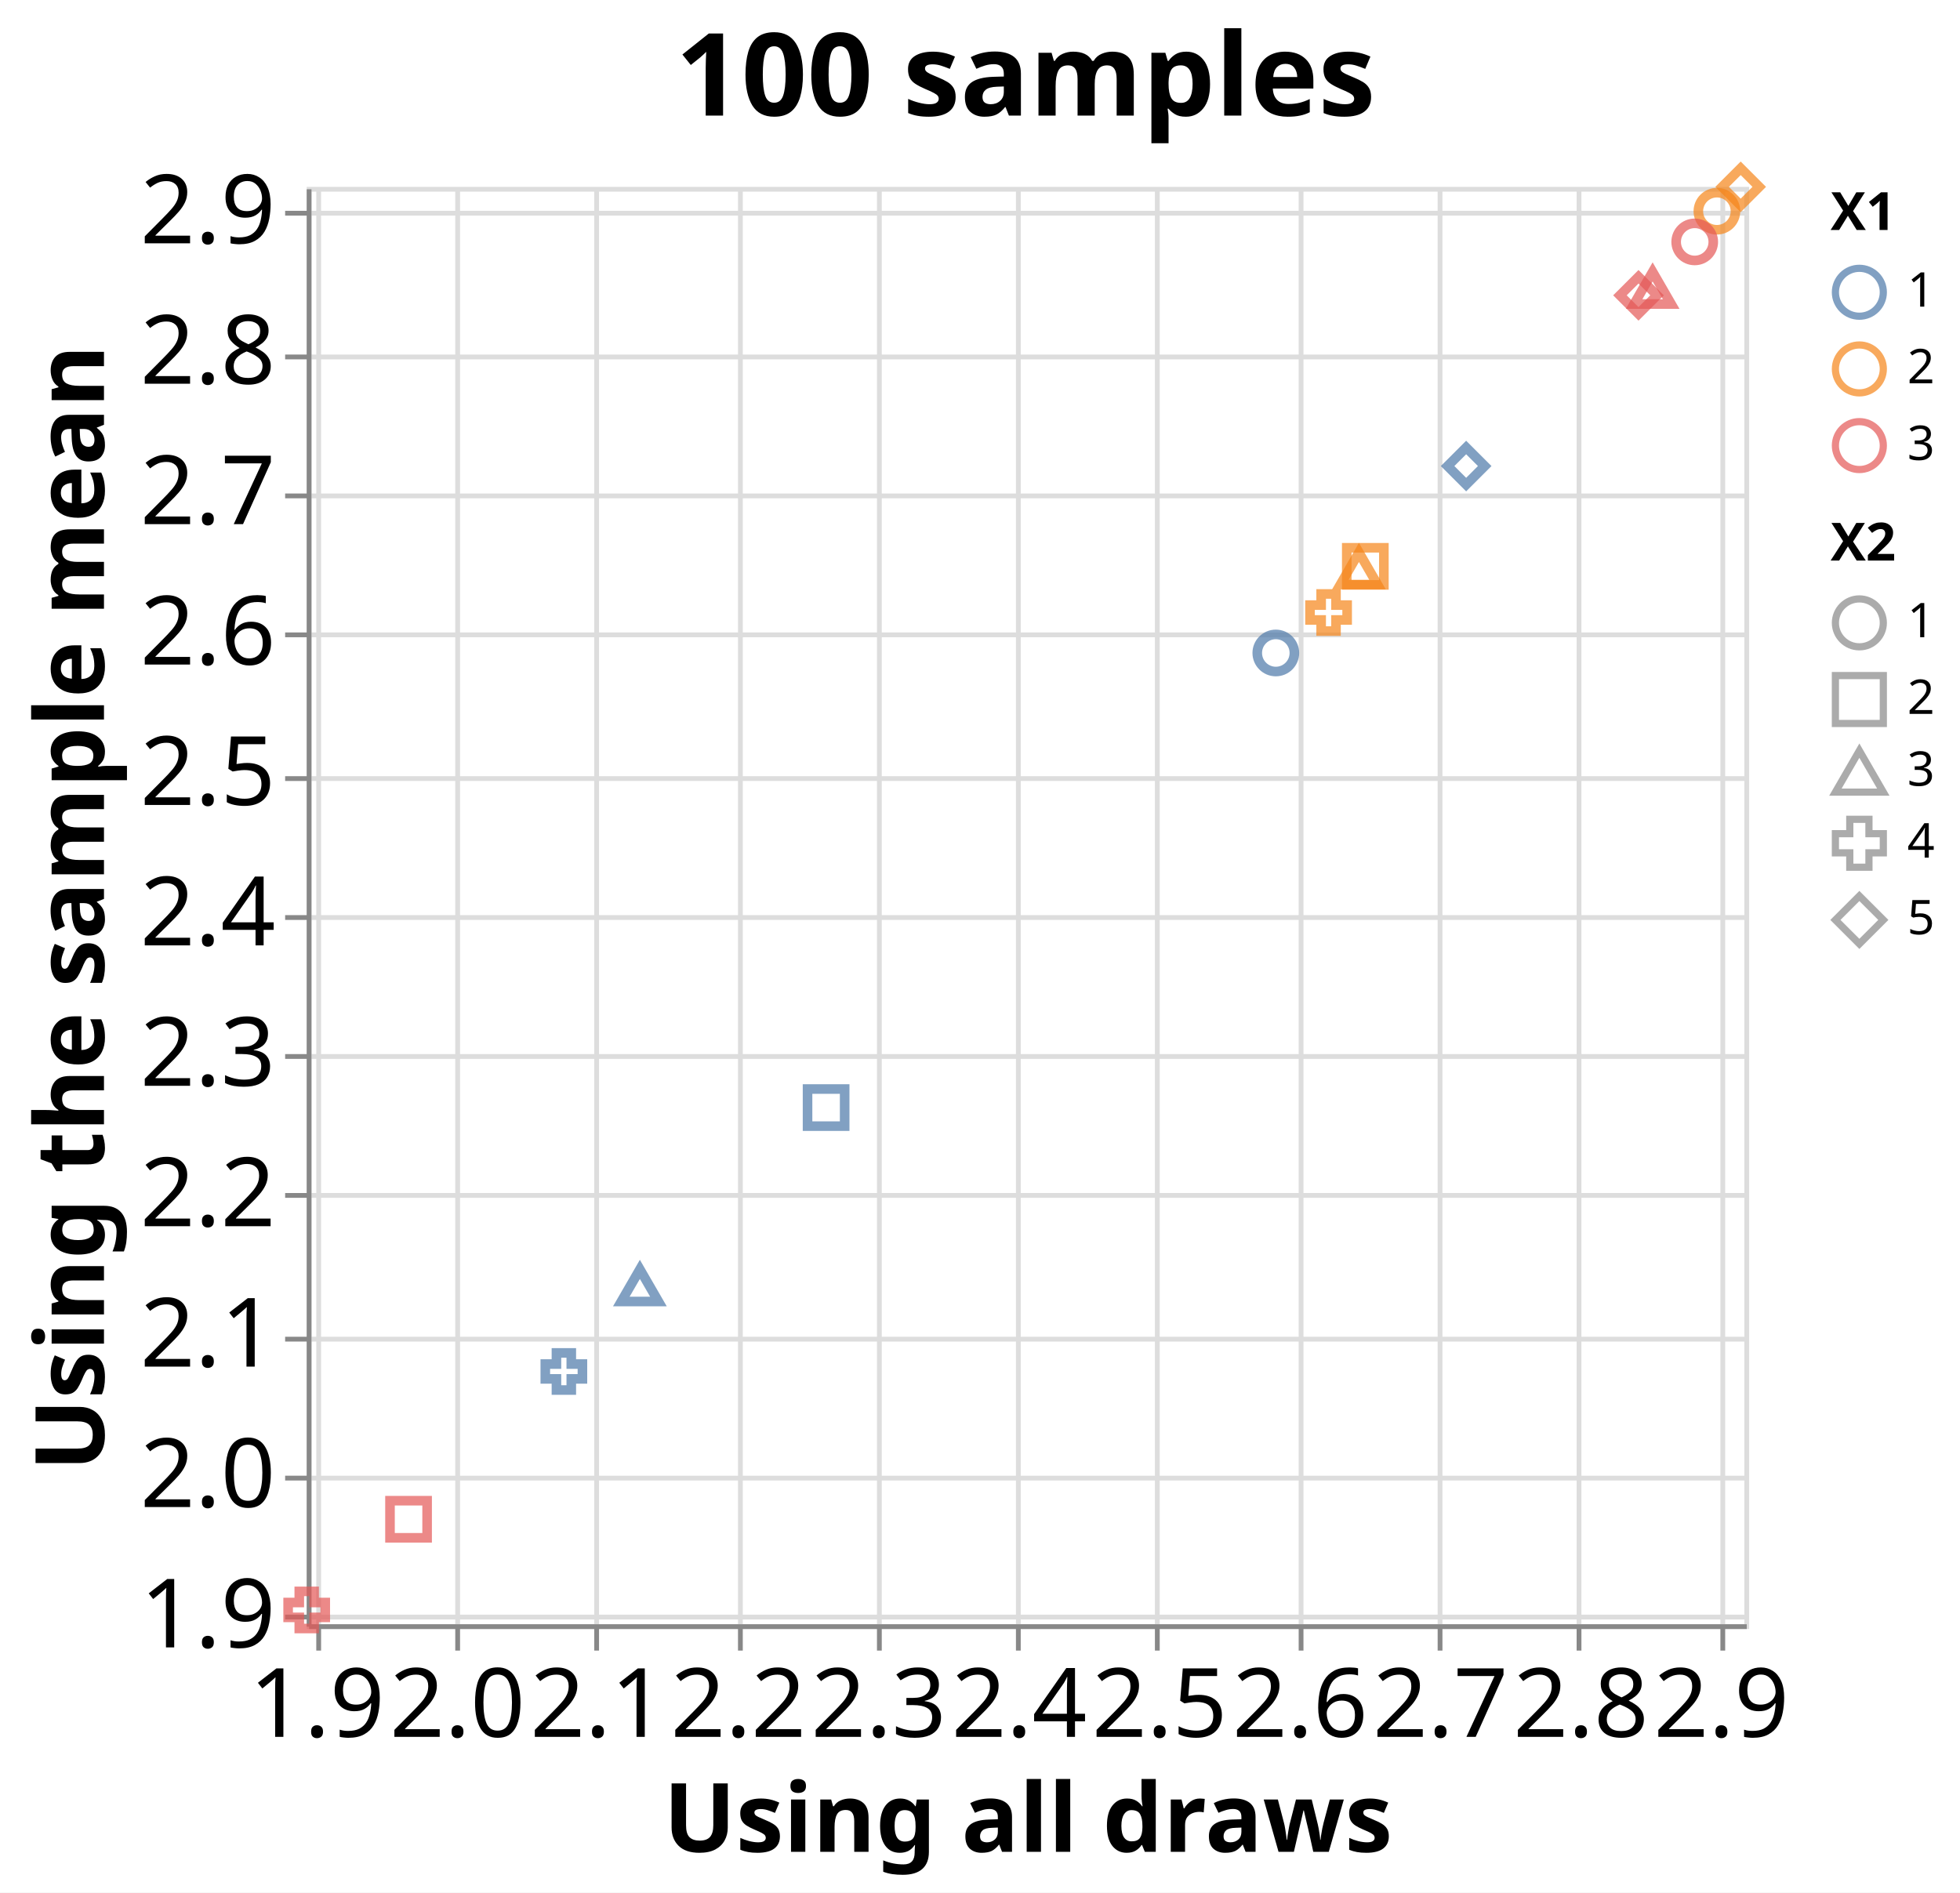
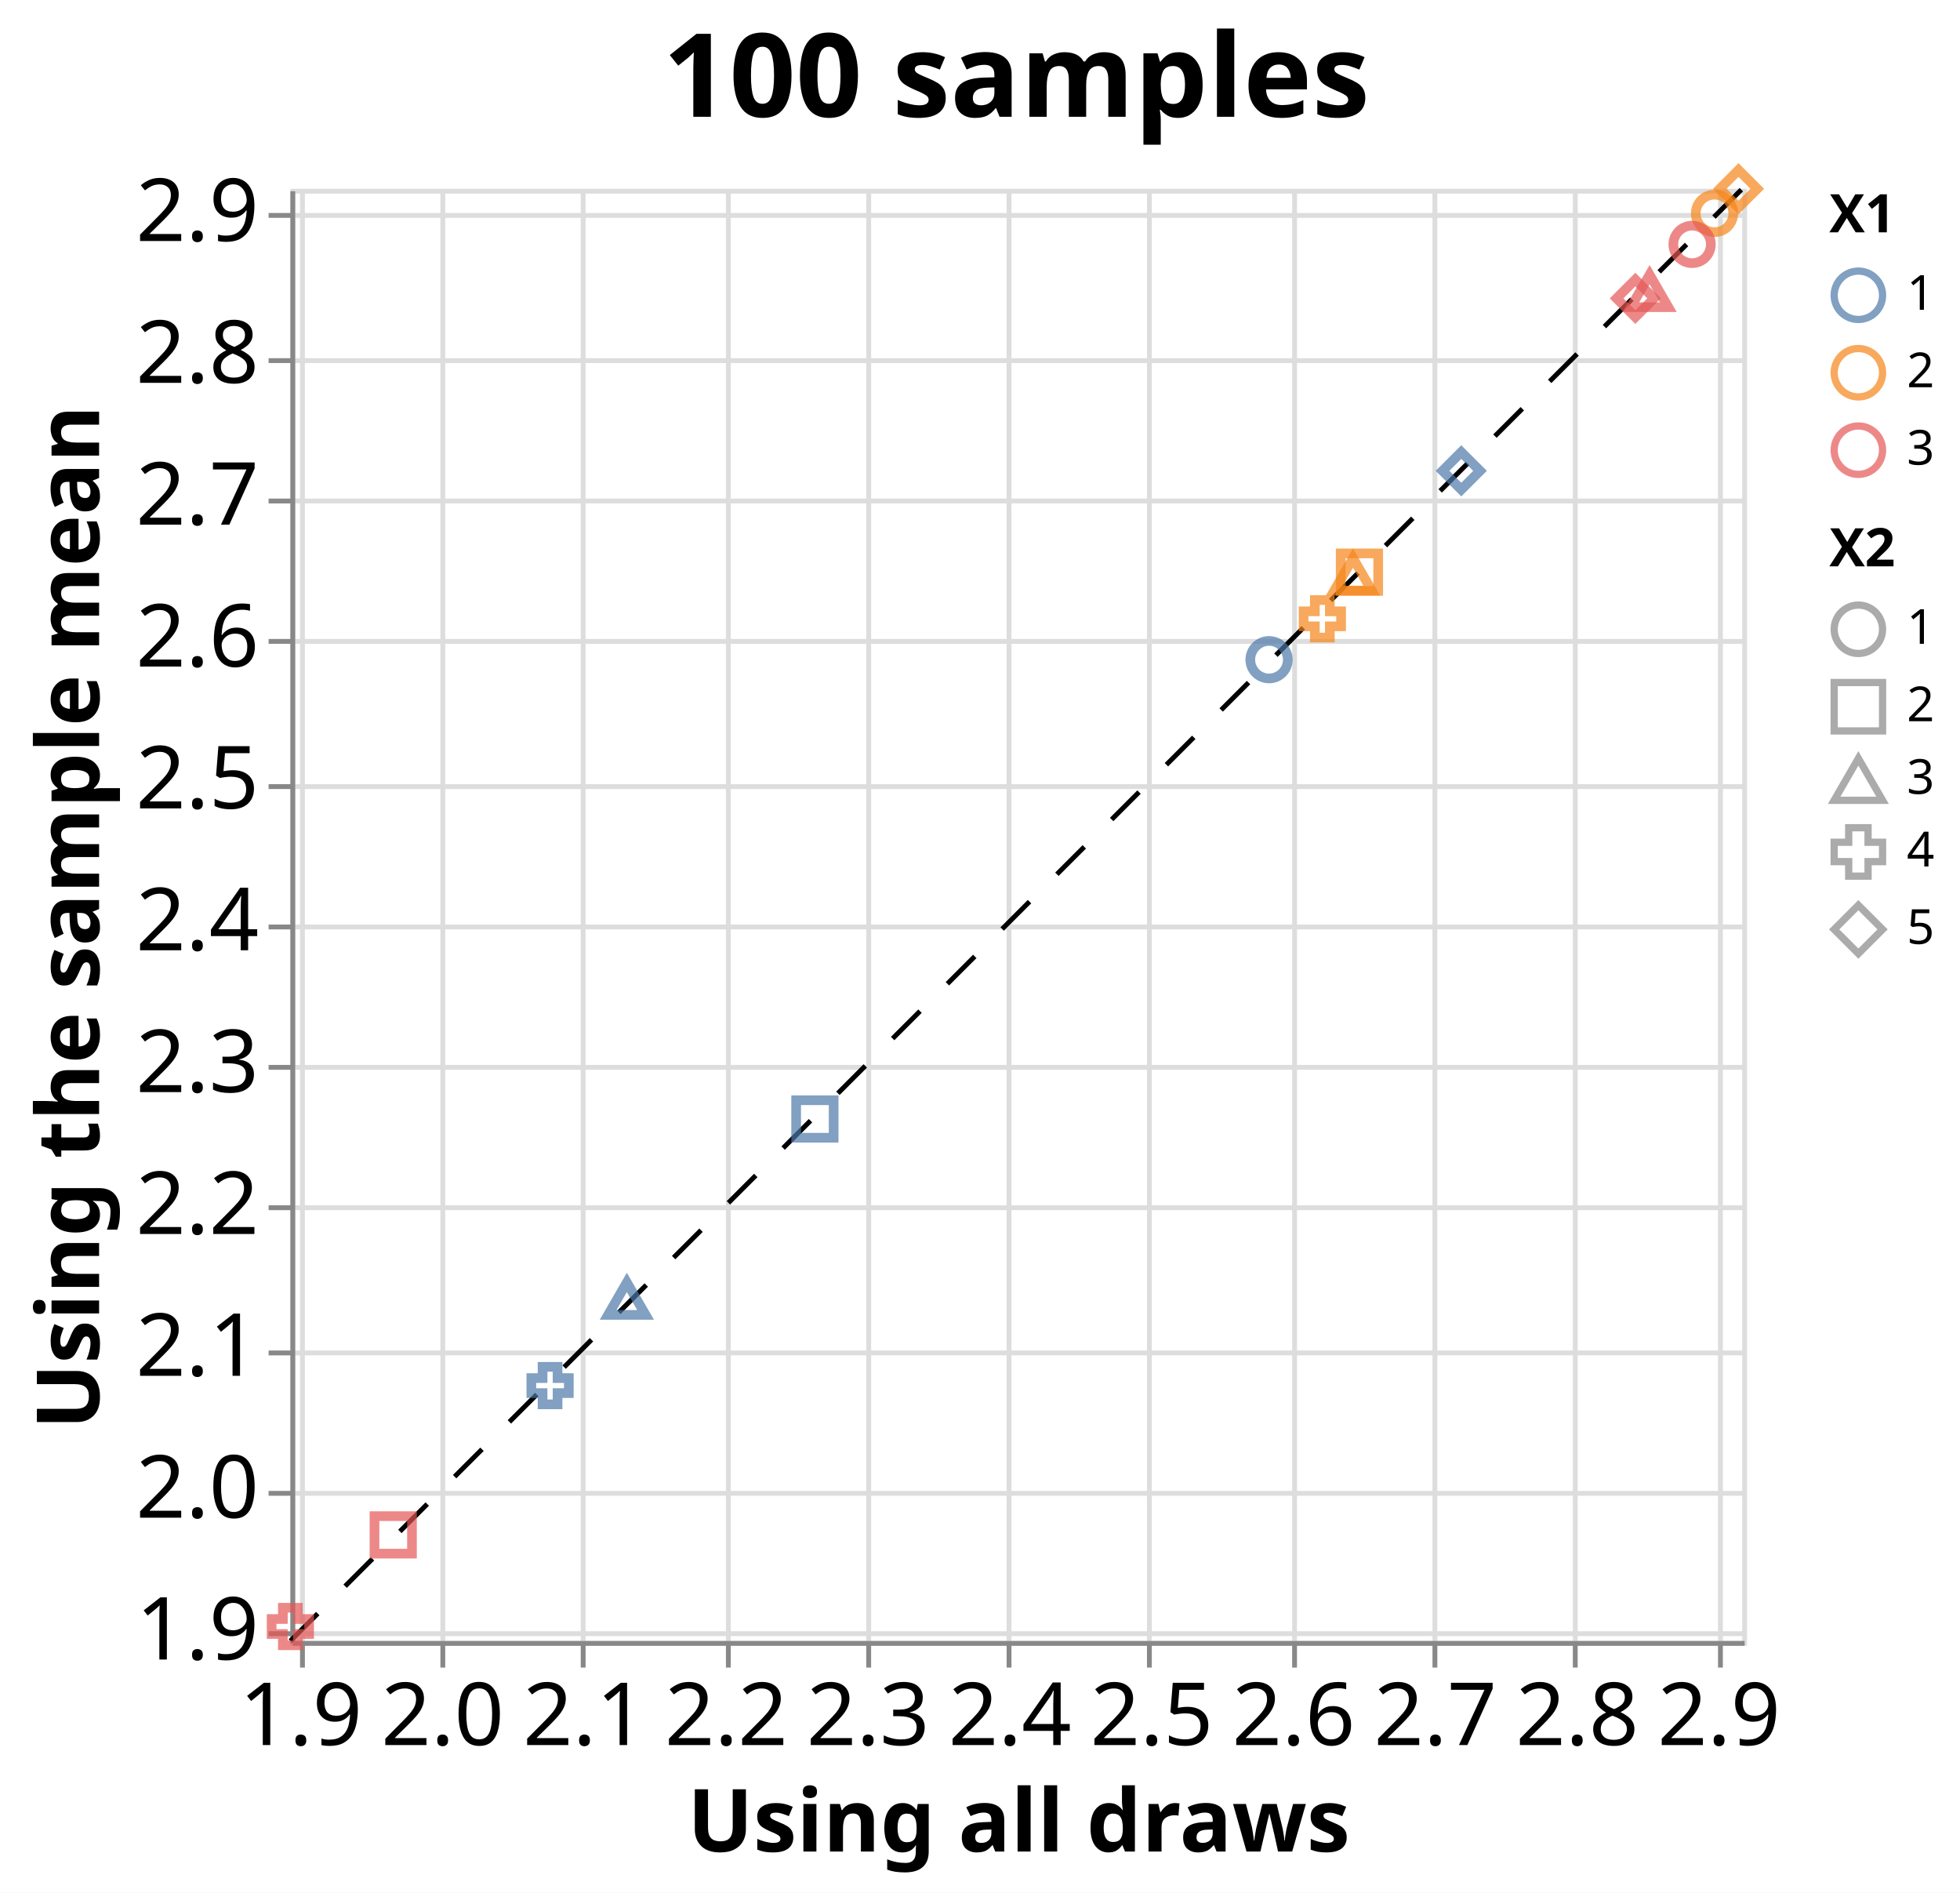
- <svg xmlns="http://www.w3.org/2000/svg" version="1.1" class="marks" width="409" height="395" viewBox="0 0 409 395">
-   <rect width="409" height="395" fill="white" />
-   <g fill="none" stroke-miterlimit="10" transform="translate(64,39)">
+ <svg xmlns="http://www.w3.org/2000/svg" version="1.1" class="marks" width="405" height="391" viewBox="0 0 405 391">
+   <rect width="405" height="391" fill="white" />
+   <g fill="none" stroke-miterlimit="10" transform="translate(60,39)">
    <g class="mark-group role-frame root" role="graphics-object" aria-roledescription="group mark container">
      <g transform="translate(0,0)">
        <path class="background" aria-hidden="true" d="M0.5,0.5h300v300h-300Z" stroke="#ddd" />
        <g>
          <g class="mark-group role-axis" aria-hidden="true">
            <g transform="translate(0.5,300.5)">
              <path class="background" aria-hidden="true" d="M0,0h0v0h0Z" pointer-events="none" />
              <g>
                <g class="mark-rule role-axis-grid" pointer-events="none">
                  <line transform="translate(2,-300)" x2="0" y2="300" stroke="#ddd" stroke-width="1" opacity="1" />
                  <line transform="translate(31,-300)" x2="0" y2="300" stroke="#ddd" stroke-width="1" opacity="1" />
                  <line transform="translate(60,-300)" x2="0" y2="300" stroke="#ddd" stroke-width="1" opacity="1" />
                  <line transform="translate(90,-300)" x2="0" y2="300" stroke="#ddd" stroke-width="1" opacity="1" />
                  <line transform="translate(119,-300)" x2="0" y2="300" stroke="#ddd" stroke-width="1" opacity="1" />
                  <line transform="translate(148,-300)" x2="0" y2="300" stroke="#ddd" stroke-width="1" opacity="1" />
                  <line transform="translate(177,-300)" x2="0" y2="300" stroke="#ddd" stroke-width="1" opacity="1" />
                  <line transform="translate(207,-300)" x2="0" y2="300" stroke="#ddd" stroke-width="1" opacity="1" />
                  <line transform="translate(236,-300)" x2="0" y2="300" stroke="#ddd" stroke-width="1" opacity="1" />
                  <line transform="translate(265,-300)" x2="0" y2="300" stroke="#ddd" stroke-width="1" opacity="1" />
                  <line transform="translate(295,-300)" x2="0" y2="300" stroke="#ddd" stroke-width="1" opacity="1" />
                </g>
              </g>
              <path class="foreground" aria-hidden="true" d="" pointer-events="none" display="none" />
            </g>
          </g>
          <g class="mark-group role-axis" aria-hidden="true">
            <g transform="translate(0.5,0.5)">
              <path class="background" aria-hidden="true" d="M0,0h0v0h0Z" pointer-events="none" />
              <g>
                <g class="mark-rule role-axis-grid" pointer-events="none">
                  <line transform="translate(0,298)" x2="300" y2="0" stroke="#ddd" stroke-width="1" opacity="1" />
                  <line transform="translate(0,269)" x2="300" y2="0" stroke="#ddd" stroke-width="1" opacity="1" />
                  <line transform="translate(0,240)" x2="300" y2="0" stroke="#ddd" stroke-width="1" opacity="1" />
                  <line transform="translate(0,210)" x2="300" y2="0" stroke="#ddd" stroke-width="1" opacity="1" />
                  <line transform="translate(0,181)" x2="300" y2="0" stroke="#ddd" stroke-width="1" opacity="1" />
                  <line transform="translate(0,152)" x2="300" y2="0" stroke="#ddd" stroke-width="1" opacity="1" />
                  <line transform="translate(0,123)" x2="300" y2="0" stroke="#ddd" stroke-width="1" opacity="1" />
                  <line transform="translate(0,93)" x2="300" y2="0" stroke="#ddd" stroke-width="1" opacity="1" />
                  <line transform="translate(0,64)" x2="300" y2="0" stroke="#ddd" stroke-width="1" opacity="1" />
                  <line transform="translate(0,35)" x2="300" y2="0" stroke="#ddd" stroke-width="1" opacity="1" />
                  <line transform="translate(0,5)" x2="300" y2="0" stroke="#ddd" stroke-width="1" opacity="1" />
                </g>
              </g>
              <path class="foreground" aria-hidden="true" d="" pointer-events="none" display="none" />
            </g>
          </g>
          <g class="mark-group role-axis" role="graphics-symbol" aria-roledescription="axis" aria-label="X-axis titled 'Using all draws' for a linear scale with values from 1.9 to 2.9">
            <g transform="translate(0.5,300.5)">
              <path class="background" aria-hidden="true" d="M0,0h0v0h0Z" pointer-events="none" />
              <g>
                <g class="mark-rule role-axis-tick" pointer-events="none">
                  <line transform="translate(2,0)" x2="0" y2="5" stroke="#888" stroke-width="1" opacity="1" />
                  <line transform="translate(31,0)" x2="0" y2="5" stroke="#888" stroke-width="1" opacity="1" />
                  <line transform="translate(60,0)" x2="0" y2="5" stroke="#888" stroke-width="1" opacity="1" />
                  <line transform="translate(90,0)" x2="0" y2="5" stroke="#888" stroke-width="1" opacity="1" />
                  <line transform="translate(119,0)" x2="0" y2="5" stroke="#888" stroke-width="1" opacity="1" />
                  <line transform="translate(148,0)" x2="0" y2="5" stroke="#888" stroke-width="1" opacity="1" />
                  <line transform="translate(177,0)" x2="0" y2="5" stroke="#888" stroke-width="1" opacity="1" />
                  <line transform="translate(207,0)" x2="0" y2="5" stroke="#888" stroke-width="1" opacity="1" />
                  <line transform="translate(236,0)" x2="0" y2="5" stroke="#888" stroke-width="1" opacity="1" />
                  <line transform="translate(265,0)" x2="0" y2="5" stroke="#888" stroke-width="1" opacity="1" />
                  <line transform="translate(295,0)" x2="0" y2="5" stroke="#888" stroke-width="1" opacity="1" />
                </g>
                <g class="mark-text role-axis-label" pointer-events="none">
-                   <text text-anchor="middle" transform="translate(1.662318,23)" font-family="sans-serif" font-size="20px" fill="#000" opacity="1">1.9</text>
-                   <text text-anchor="middle" transform="translate(30.96782,23)" font-family="sans-serif" font-size="20px" fill="#000" opacity="1">2.0</text>
-                   <text text-anchor="middle" transform="translate(60.27332,23)" font-family="sans-serif" font-size="20px" fill="#000" opacity="1">2.1</text>
-                   <text text-anchor="middle" transform="translate(89.57883,23)" font-family="sans-serif" font-size="20px" fill="#000" opacity="1">2.2</text>
-                   <text text-anchor="middle" transform="translate(118.8843,23)" font-family="sans-serif" font-size="20px" fill="#000" opacity="1">2.3</text>
-                   <text text-anchor="middle" transform="translate(148.1898,23)" font-family="sans-serif" font-size="20px" fill="#000" opacity="1">2.4</text>
-                   <text text-anchor="middle" transform="translate(177.4953,23)" font-family="sans-serif" font-size="20px" fill="#000" opacity="1">2.5</text>
-                   <text text-anchor="middle" transform="translate(206.8008,23)" font-family="sans-serif" font-size="20px" fill="#000" opacity="1">2.6</text>
-                   <text text-anchor="middle" transform="translate(236.1063,23)" font-family="sans-serif" font-size="20px" fill="#000" opacity="1">2.7</text>
-                   <text text-anchor="middle" transform="translate(265.4118,23)" font-family="sans-serif" font-size="20px" fill="#000" opacity="1">2.8</text>
-                   <text text-anchor="middle" transform="translate(294.7173,23)" font-family="sans-serif" font-size="20px" fill="#000" opacity="1">2.9</text>
+                   <text text-anchor="middle" transform="translate(1.662318,21)" font-family="sans-serif" font-size="18px" fill="#000" opacity="1">1.9</text>
+                   <text text-anchor="middle" transform="translate(30.96782,21)" font-family="sans-serif" font-size="18px" fill="#000" opacity="1">2.0</text>
+                   <text text-anchor="middle" transform="translate(60.27332,21)" font-family="sans-serif" font-size="18px" fill="#000" opacity="1">2.1</text>
+                   <text text-anchor="middle" transform="translate(89.57883,21)" font-family="sans-serif" font-size="18px" fill="#000" opacity="1">2.2</text>
+                   <text text-anchor="middle" transform="translate(118.8843,21)" font-family="sans-serif" font-size="18px" fill="#000" opacity="1">2.3</text>
+                   <text text-anchor="middle" transform="translate(148.1898,21)" font-family="sans-serif" font-size="18px" fill="#000" opacity="1">2.4</text>
+                   <text text-anchor="middle" transform="translate(177.4953,21)" font-family="sans-serif" font-size="18px" fill="#000" opacity="1">2.5</text>
+                   <text text-anchor="middle" transform="translate(206.8008,21)" font-family="sans-serif" font-size="18px" fill="#000" opacity="1">2.6</text>
+                   <text text-anchor="middle" transform="translate(236.1063,21)" font-family="sans-serif" font-size="18px" fill="#000" opacity="1">2.7</text>
+                   <text text-anchor="middle" transform="translate(265.4118,21)" font-family="sans-serif" font-size="18px" fill="#000" opacity="1">2.8</text>
+                   <text text-anchor="middle" transform="translate(294.7173,21)" font-family="sans-serif" font-size="18px" fill="#000" opacity="1">2.9</text>
                </g>
                <g class="mark-rule role-axis-domain" pointer-events="none">
                  <line transform="translate(0,0)" x2="300" y2="0" stroke="#888" stroke-width="1" opacity="1" />
                </g>
                <g class="mark-text role-axis-title" pointer-events="none">
-                   <text text-anchor="middle" transform="translate(150,47)" font-family="sans-serif" font-size="20px" font-weight="bold" fill="#000" opacity="1">Using all draws</text>
+                   <text text-anchor="middle" transform="translate(150,43)" font-family="sans-serif" font-size="18px" font-weight="bold" fill="#000" opacity="1">Using all draws</text>
                </g>
              </g>
              <path class="foreground" aria-hidden="true" d="" pointer-events="none" display="none" />
            </g>
          </g>
          <g class="mark-group role-axis" role="graphics-symbol" aria-roledescription="axis" aria-label="Y-axis titled 'Using the sample mean' for a linear scale with values from 1.9 to 2.9">
            <g transform="translate(0.5,0.5)">
              <path class="background" aria-hidden="true" d="M0,0h0v0h0Z" pointer-events="none" />
              <g>
                <g class="mark-rule role-axis-tick" pointer-events="none">
                  <line transform="translate(0,298)" x2="-5" y2="0" stroke="#888" stroke-width="1" opacity="1" />
                  <line transform="translate(0,269)" x2="-5" y2="0" stroke="#888" stroke-width="1" opacity="1" />
                  <line transform="translate(0,240)" x2="-5" y2="0" stroke="#888" stroke-width="1" opacity="1" />
                  <line transform="translate(0,210)" x2="-5" y2="0" stroke="#888" stroke-width="1" opacity="1" />
                  <line transform="translate(0,181)" x2="-5" y2="0" stroke="#888" stroke-width="1" opacity="1" />
                  <line transform="translate(0,152)" x2="-5" y2="0" stroke="#888" stroke-width="1" opacity="1" />
                  <line transform="translate(0,123)" x2="-5" y2="0" stroke="#888" stroke-width="1" opacity="1" />
                  <line transform="translate(0,93)" x2="-5" y2="0" stroke="#888" stroke-width="1" opacity="1" />
                  <line transform="translate(0,64)" x2="-5" y2="0" stroke="#888" stroke-width="1" opacity="1" />
                  <line transform="translate(0,35)" x2="-5" y2="0" stroke="#888" stroke-width="1" opacity="1" />
                  <line transform="translate(0,5)" x2="-5" y2="0" stroke="#888" stroke-width="1" opacity="1" />
                </g>
                <g class="mark-text role-axis-label" pointer-events="none">
-                   <text text-anchor="end" transform="translate(-7,304.3377)" font-family="sans-serif" font-size="20px" fill="#000" opacity="1">1.9</text>
-                   <text text-anchor="end" transform="translate(-7,275.0322)" font-family="sans-serif" font-size="20px" fill="#000" opacity="1">2.0</text>
-                   <text text-anchor="end" transform="translate(-7,245.7267)" font-family="sans-serif" font-size="20px" fill="#000" opacity="1">2.1</text>
-                   <text text-anchor="end" transform="translate(-7,216.4212)" font-family="sans-serif" font-size="20px" fill="#000" opacity="1">2.2</text>
-                   <text text-anchor="end" transform="translate(-7,187.1157)" font-family="sans-serif" font-size="20px" fill="#000" opacity="1">2.3</text>
-                   <text text-anchor="end" transform="translate(-7,157.8102)" font-family="sans-serif" font-size="20px" fill="#000" opacity="1">2.4</text>
-                   <text text-anchor="end" transform="translate(-7,128.5047)" font-family="sans-serif" font-size="20px" fill="#000" opacity="1">2.5</text>
-                   <text text-anchor="end" transform="translate(-7,99.19916)" font-family="sans-serif" font-size="20px" fill="#000" opacity="1">2.6</text>
-                   <text text-anchor="end" transform="translate(-7,69.89366)" font-family="sans-serif" font-size="20px" fill="#000" opacity="1">2.7</text>
-                   <text text-anchor="end" transform="translate(-7,40.58816)" font-family="sans-serif" font-size="20px" fill="#000" opacity="1">2.8</text>
-                   <text text-anchor="end" transform="translate(-7,11.28266)" font-family="sans-serif" font-size="20px" fill="#000" opacity="1">2.9</text>
+                   <text text-anchor="end" transform="translate(-7,303.3377)" font-family="sans-serif" font-size="18px" fill="#000" opacity="1">1.9</text>
+                   <text text-anchor="end" transform="translate(-7,274.0322)" font-family="sans-serif" font-size="18px" fill="#000" opacity="1">2.0</text>
+                   <text text-anchor="end" transform="translate(-7,244.7267)" font-family="sans-serif" font-size="18px" fill="#000" opacity="1">2.1</text>
+                   <text text-anchor="end" transform="translate(-7,215.4212)" font-family="sans-serif" font-size="18px" fill="#000" opacity="1">2.2</text>
+                   <text text-anchor="end" transform="translate(-7,186.1157)" font-family="sans-serif" font-size="18px" fill="#000" opacity="1">2.3</text>
+                   <text text-anchor="end" transform="translate(-7,156.8102)" font-family="sans-serif" font-size="18px" fill="#000" opacity="1">2.4</text>
+                   <text text-anchor="end" transform="translate(-7,127.5047)" font-family="sans-serif" font-size="18px" fill="#000" opacity="1">2.5</text>
+                   <text text-anchor="end" transform="translate(-7,98.19916)" font-family="sans-serif" font-size="18px" fill="#000" opacity="1">2.6</text>
+                   <text text-anchor="end" transform="translate(-7,68.89366)" font-family="sans-serif" font-size="18px" fill="#000" opacity="1">2.7</text>
+                   <text text-anchor="end" transform="translate(-7,39.58816)" font-family="sans-serif" font-size="18px" fill="#000" opacity="1">2.8</text>
+                   <text text-anchor="end" transform="translate(-7,10.28266)" font-family="sans-serif" font-size="18px" fill="#000" opacity="1">2.9</text>
                </g>
                <g class="mark-rule role-axis-domain" pointer-events="none">
                  <line transform="translate(0,300)" x2="0" y2="-300" stroke="#888" stroke-width="1" opacity="1" />
                </g>
                <g class="mark-text role-axis-title" pointer-events="none">
-                   <text text-anchor="middle" transform="translate(-38.80273,150) rotate(-90) translate(0,-4)" font-family="sans-serif" font-size="20px" font-weight="bold" fill="#000" opacity="1">Using the sample mean</text>
-                 </g>
-               </g>
-               <path class="foreground" aria-hidden="true" d="" pointer-events="none" display="none" />
-             </g>
-           </g>
-           <g class="mark-symbol role-mark marks" role="graphics-object" aria-roledescription="symbol mark container">
+                   <text text-anchor="middle" transform="translate(-36.02246,150) rotate(-90) translate(0,-4)" font-family="sans-serif" font-size="18px" font-weight="bold" fill="#000" opacity="1">Using the sample mean</text>
+                 </g>
+               </g>
+               <path class="foreground" aria-hidden="true" d="" pointer-events="none" display="none" />
+             </g>
+           </g>
+           <g class="mark-rule role-mark layer_0_marks" role="graphics-symbol" aria-roledescription="rule mark container">
+             <line transform="translate(0,300)" x2="300" y2="-300" stroke="black" stroke-dasharray="8,8" />
+           </g>
+           <g class="mark-symbol role-mark layer_1_marks" role="graphics-object" aria-roledescription="symbol mark container">
            <path aria-label="all_draws: 2.58440104294; mean: 2.58606269902; X1: 1; X2: 1" role="graphics-symbol" aria-roledescription="point" transform="translate(202.2295,97.28356)" d="M3.873,0A3.873,3.873,0,1,1,-3.873,0A3.873,3.873,0,1,1,3.873,0" stroke="#4c78a8" stroke-width="2" opacity="0.7" />
            <path aria-label="all_draws: 2.89848559601; mean: 2.90067820884; X1: 2; X2: 1" role="graphics-symbol" aria-roledescription="point" transform="translate(294.2735,5.083903)" d="M3.873,0A3.873,3.873,0,1,1,-3.873,0A3.873,3.873,0,1,1,3.873,0" stroke="#f58518" stroke-width="2" opacity="0.7" />
            <path aria-label="all_draws: 2.88268407006; mean: 2.87882991086; X1: 3; X2: 1" role="graphics-symbol" aria-roledescription="point" transform="translate(289.6428,11.48666)" d="M3.873,0A3.873,3.873,0,1,1,-3.873,0A3.873,3.873,0,1,1,3.873,0" stroke="#e45756" stroke-width="2" opacity="0.7" />
            <path aria-label="all_draws: 2.26417479913; mean: 2.26229052821; X1: 1; X2: 2" role="graphics-symbol" aria-roledescription="point" transform="translate(108.3856,192.1666)" d="M-3.873,-3.873h7.746v7.746h-7.746Z" stroke="#4c78a8" stroke-width="2" opacity="0.7" />
            <path aria-label="all_draws: 2.64813040994; mean: 2.64777190906; X1: 2; X2: 2" role="graphics-symbol" aria-roledescription="point" transform="translate(220.9057,79.19937)" d="M-3.873,-3.873h7.746v7.746h-7.746Z" stroke="#f58518" stroke-width="2" opacity="0.7" />
            <path aria-label="all_draws: 1.96685590206; mean: 1.96909855244; X1: 3; X2: 2" role="graphics-symbol" aria-roledescription="point" transform="translate(21.25478,278.088)" d="M-3.873,-3.873h7.746v7.746h-7.746Z" stroke="#e45756" stroke-width="2" opacity="0.7" />
            <path aria-label="all_draws: 2.13157050123; mean: 2.13562791518; X1: 1; X2: 3" role="graphics-symbol" aria-roledescription="point" transform="translate(69.52522,229.2857)" d="M0,-3.354L-3.873,3.354L3.873,3.354Z" stroke="#4c78a8" stroke-width="2" opacity="0.7" />
            <path aria-label="all_draws: 2.64358867256; mean: 2.64623146421; X1: 2; X2: 3" role="graphics-symbol" aria-roledescription="point" transform="translate(219.5747,79.6508)" d="M0,-3.354L-3.873,3.354L3.873,3.354Z" stroke="#f58518" stroke-width="2" opacity="0.7" />
            <path aria-label="all_draws: 2.8527151824; mean: 2.84601498211; X1: 3; X2: 3" role="graphics-symbol" aria-roledescription="point" transform="translate(280.8603,21.10324)" d="M0,-3.354L-3.873,3.354L3.873,3.354Z" stroke="#e45756" stroke-width="2" opacity="0.7" />
            <path aria-label="all_draws: 2.07744435142; mean: 2.07434847332; X1: 1; X2: 4" role="graphics-symbol" aria-roledescription="point" transform="translate(53.66328,247.244)" d="M-3.873,-1.549L-3.873,1.549L-1.549,1.549L-1.549,3.873L1.549,3.873L1.549,1.549L3.873,1.549L3.873,-1.549L1.549,-1.549L1.549,-3.873L-1.549,-3.873L-1.549,-1.549Z" stroke="#4c78a8" stroke-width="2" opacity="0.7" />
            <path aria-label="all_draws: 2.6219662984; mean: 2.61487759006; X1: 2; X2: 4" role="graphics-symbol" aria-roledescription="point" transform="translate(213.2382,88.83921)" d="M-3.873,-1.549L-3.873,1.549L-1.549,1.549L-1.549,3.873L1.549,3.873L1.549,1.549L3.873,1.549L3.873,-1.549L1.549,-1.549L1.549,-3.873L-1.549,-3.873L-1.549,-1.549Z" stroke="#f58518" stroke-width="2" opacity="0.7" />
            <path aria-label="all_draws: 1.89432762416; mean: 1.90451213891; X1: 3; X2: 4" role="graphics-symbol" aria-roledescription="point" transform="translate(0,297.0154)" d="M-3.873,-1.549L-3.873,1.549L-1.549,1.549L-1.549,3.873L1.549,3.873L1.549,1.549L3.873,1.549L3.873,-1.549L1.549,-1.549L1.549,-3.873L-1.549,-3.873L-1.549,-1.549Z" stroke="#e45756" stroke-width="2" opacity="0.7" />
            <path aria-label="all_draws: 2.71992913997; mean: 2.71919018401; X1: 1; X2: 5" role="graphics-symbol" aria-roledescription="point" transform="translate(241.9467,58.26988)" d="M-3.873,0L0,-3.873L3.873,0L0,3.873Z" stroke="#4c78a8" stroke-width="2" opacity="0.7" />
            <path aria-label="all_draws: 2.91541434529; mean: 2.91802615711; X1: 2; X2: 5" role="graphics-symbol" aria-roledescription="point" transform="translate(299.2346,0)" d="M-3.873,0L0,-3.873L3.873,0L0,3.873Z" stroke="#f58518" stroke-width="2" opacity="0.7" />
            <path aria-label="all_draws: 2.84265455216; mean: 2.8407817683; X1: 3; X2: 5" role="graphics-symbol" aria-roledescription="point" transform="translate(277.912,22.63686)" d="M-3.873,0L0,-3.873L3.873,0L0,3.873Z" stroke="#e45756" stroke-width="2" opacity="0.7" />
          </g>
          <g class="mark-group role-legend" role="graphics-symbol" aria-roledescription="legend" aria-label="Symbol legend titled 'X1' for stroke color with 3 values: 1, 2, 3">
            <g transform="translate(318,0)">
              <path class="background" aria-hidden="true" d="M0,0h22v61h-22Z" pointer-events="none" />
              <g>
                <g class="mark-group role-legend-entry">
                  <g transform="translate(0,16)">
                    <path class="background" aria-hidden="true" d="M0,0h0v0h0Z" pointer-events="none" />
                    <g>
                      <g class="mark-group role-scope" role="graphics-object" aria-roledescription="group mark container">
                        <g transform="translate(0,0)">
                          <path class="background" aria-hidden="true" d="M0,0h21.562v12.5h-21.562Z" pointer-events="none" opacity="1" />
                          <g>
                            <g class="mark-symbol role-legend-symbol" pointer-events="none">
                              <path transform="translate(6,6)" d="M5,0A5,5,0,1,1,-5,0A5,5,0,1,1,5,0" stroke="#4c78a8" stroke-width="1.5" opacity="0.7" />
                            </g>
                            <g class="mark-text role-legend-label" pointer-events="none">
                              <text text-anchor="start" transform="translate(16,9)" font-family="sans-serif" font-size="10px" fill="#000" opacity="1">1</text>
                            </g>
                          </g>
                          <path class="foreground" aria-hidden="true" d="" pointer-events="none" display="none" />
                        </g>
                        <g transform="translate(0,16)">
                          <path class="background" aria-hidden="true" d="M0,0h21.562v12.5h-21.562Z" pointer-events="none" opacity="1" />
                          <g>
                            <g class="mark-symbol role-legend-symbol" pointer-events="none">
                              <path transform="translate(6,6)" d="M5,0A5,5,0,1,1,-5,0A5,5,0,1,1,5,0" stroke="#f58518" stroke-width="1.5" opacity="0.7" />
                            </g>
                            <g class="mark-text role-legend-label" pointer-events="none">
                              <text text-anchor="start" transform="translate(16,9)" font-family="sans-serif" font-size="10px" fill="#000" opacity="1">2</text>
                            </g>
                          </g>
                          <path class="foreground" aria-hidden="true" d="" pointer-events="none" display="none" />
                        </g>
                        <g transform="translate(0,32)">
                          <path class="background" aria-hidden="true" d="M0,0h21.562v12.5h-21.562Z" pointer-events="none" opacity="1" />
                          <g>
                            <g class="mark-symbol role-legend-symbol" pointer-events="none">
                              <path transform="translate(6,6)" d="M5,0A5,5,0,1,1,-5,0A5,5,0,1,1,5,0" stroke="#e45756" stroke-width="1.5" opacity="0.7" />
                            </g>
                            <g class="mark-text role-legend-label" pointer-events="none">
                              <text text-anchor="start" transform="translate(16,9)" font-family="sans-serif" font-size="10px" fill="#000" opacity="1">3</text>
                            </g>
                          </g>
                          <path class="foreground" aria-hidden="true" d="" pointer-events="none" display="none" />
                        </g>
                      </g>
                    </g>
                    <path class="foreground" aria-hidden="true" d="" pointer-events="none" display="none" />
                  </g>
                </g>
                <g class="mark-text role-legend-title" pointer-events="none">
                  <text text-anchor="start" transform="translate(0,9)" font-family="sans-serif" font-size="11px" font-weight="bold" fill="#000" opacity="1">X1</text>
                </g>
              </g>
              <path class="foreground" aria-hidden="true" d="" pointer-events="none" display="none" />
            </g>
          </g>
          <g class="mark-group role-legend" role="graphics-symbol" aria-roledescription="legend" aria-label="Symbol legend titled 'X2' for shape with 5 values: 1, 2, 3, 4, 5">
            <g transform="translate(318,69)">
              <path class="background" aria-hidden="true" d="M0,0h22v91h-22Z" pointer-events="none" />
              <g>
                <g class="mark-group role-legend-entry">
                  <g transform="translate(0,16)">
                    <path class="background" aria-hidden="true" d="M0,0h0v0h0Z" pointer-events="none" />
                    <g>
                      <g class="mark-group role-scope" role="graphics-object" aria-roledescription="group mark container">
                        <g transform="translate(0,0)">
                          <path class="background" aria-hidden="true" d="M0,0h21.562v12.5h-21.562Z" pointer-events="none" opacity="1" />
                          <g>
                            <g class="mark-symbol role-legend-symbol" pointer-events="none">
                              <path transform="translate(6,6)" d="M5,0A5,5,0,1,1,-5,0A5,5,0,1,1,5,0" stroke="#888" stroke-width="1.5" opacity="0.7" />
                            </g>
                            <g class="mark-text role-legend-label" pointer-events="none">
                              <text text-anchor="start" transform="translate(16,9)" font-family="sans-serif" font-size="10px" fill="#000" opacity="1">1</text>
                            </g>
                          </g>
                          <path class="foreground" aria-hidden="true" d="" pointer-events="none" display="none" />
                        </g>
                        <g transform="translate(0,16)">
                          <path class="background" aria-hidden="true" d="M0,0h21.562v12.5h-21.562Z" pointer-events="none" opacity="1" />
                          <g>
                            <g class="mark-symbol role-legend-symbol" pointer-events="none">
                              <path transform="translate(6,6)" d="M-5,-5h10v10h-10Z" stroke="#888" stroke-width="1.5" opacity="0.7" />
                            </g>
                            <g class="mark-text role-legend-label" pointer-events="none">
                              <text text-anchor="start" transform="translate(16,9)" font-family="sans-serif" font-size="10px" fill="#000" opacity="1">2</text>
                            </g>
                          </g>
                          <path class="foreground" aria-hidden="true" d="" pointer-events="none" display="none" />
                        </g>
                        <g transform="translate(0,31)">
                          <path class="background" aria-hidden="true" d="M0,0h21.562v11.83h-21.562Z" pointer-events="none" opacity="1" />
                          <g>
                            <g class="mark-symbol role-legend-symbol" pointer-events="none">
                              <path transform="translate(6,6)" d="M0,-4.33L-5,4.33L5,4.33Z" stroke="#888" stroke-width="1.5" opacity="0.7" />
                            </g>
                            <g class="mark-text role-legend-label" pointer-events="none">
                              <text text-anchor="start" transform="translate(16,9)" font-family="sans-serif" font-size="10px" fill="#000" opacity="1">3</text>
                            </g>
                          </g>
                          <path class="foreground" aria-hidden="true" d="" pointer-events="none" display="none" />
                        </g>
                        <g transform="translate(0,46)">
                          <path class="background" aria-hidden="true" d="M0,0h21.562v12.5h-21.562Z" pointer-events="none" opacity="1" />
                          <g>
                            <g class="mark-symbol role-legend-symbol" pointer-events="none">
                              <path transform="translate(6,6)" d="M-5,-2L-5,2L-2,2L-2,5L2,5L2,2L5,2L5,-2L2,-2L2,-5L-2,-5L-2,-2Z" stroke="#888" stroke-width="1.5" opacity="0.7" />
                            </g>
                            <g class="mark-text role-legend-label" pointer-events="none">
                              <text text-anchor="start" transform="translate(16,9)" font-family="sans-serif" font-size="10px" fill="#000" opacity="1">4</text>
                            </g>
                          </g>
                          <path class="foreground" aria-hidden="true" d="" pointer-events="none" display="none" />
                        </g>
                        <g transform="translate(0,62)">
                          <path class="background" aria-hidden="true" d="M0,0h21.562v12.5h-21.562Z" pointer-events="none" opacity="1" />
                          <g>
                            <g class="mark-symbol role-legend-symbol" pointer-events="none">
                              <path transform="translate(6,6)" d="M-5,0L0,-5L5,0L0,5Z" stroke="#888" stroke-width="1.5" opacity="0.7" />
                            </g>
                            <g class="mark-text role-legend-label" pointer-events="none">
                              <text text-anchor="start" transform="translate(16,9)" font-family="sans-serif" font-size="10px" fill="#000" opacity="1">5</text>
                            </g>
                          </g>
                          <path class="foreground" aria-hidden="true" d="" pointer-events="none" display="none" />
                        </g>
                      </g>
                    </g>
                    <path class="foreground" aria-hidden="true" d="" pointer-events="none" display="none" />
                  </g>
                </g>
                <g class="mark-text role-legend-title" pointer-events="none">
                  <text text-anchor="start" transform="translate(0,9)" font-family="sans-serif" font-size="11px" font-weight="bold" fill="#000" opacity="1">X2</text>
                </g>
              </g>
              <path class="foreground" aria-hidden="true" d="" pointer-events="none" display="none" />
            </g>
          </g>
          <g class="mark-group role-title">
            <g transform="translate(150,-33.87298)">
              <path class="background" aria-hidden="true" d="M0,0h0v0h0Z" pointer-events="none" />
              <g>
                <g class="mark-text role-title-text" role="graphics-symbol" aria-roledescription="title" aria-label="Title text '100 samples'" pointer-events="none">
                  <text text-anchor="middle" transform="translate(0,19)" font-family="sans-serif" font-size="24px" font-weight="bold" fill="#000" opacity="1">100 samples</text>
                </g>
              </g>
              <path class="foreground" aria-hidden="true" d="" pointer-events="none" display="none" />
            </g>
          </g>
        </g>
        <path class="foreground" aria-hidden="true" d="" display="none" />
      </g>
    </g>
  </g>
</svg>
